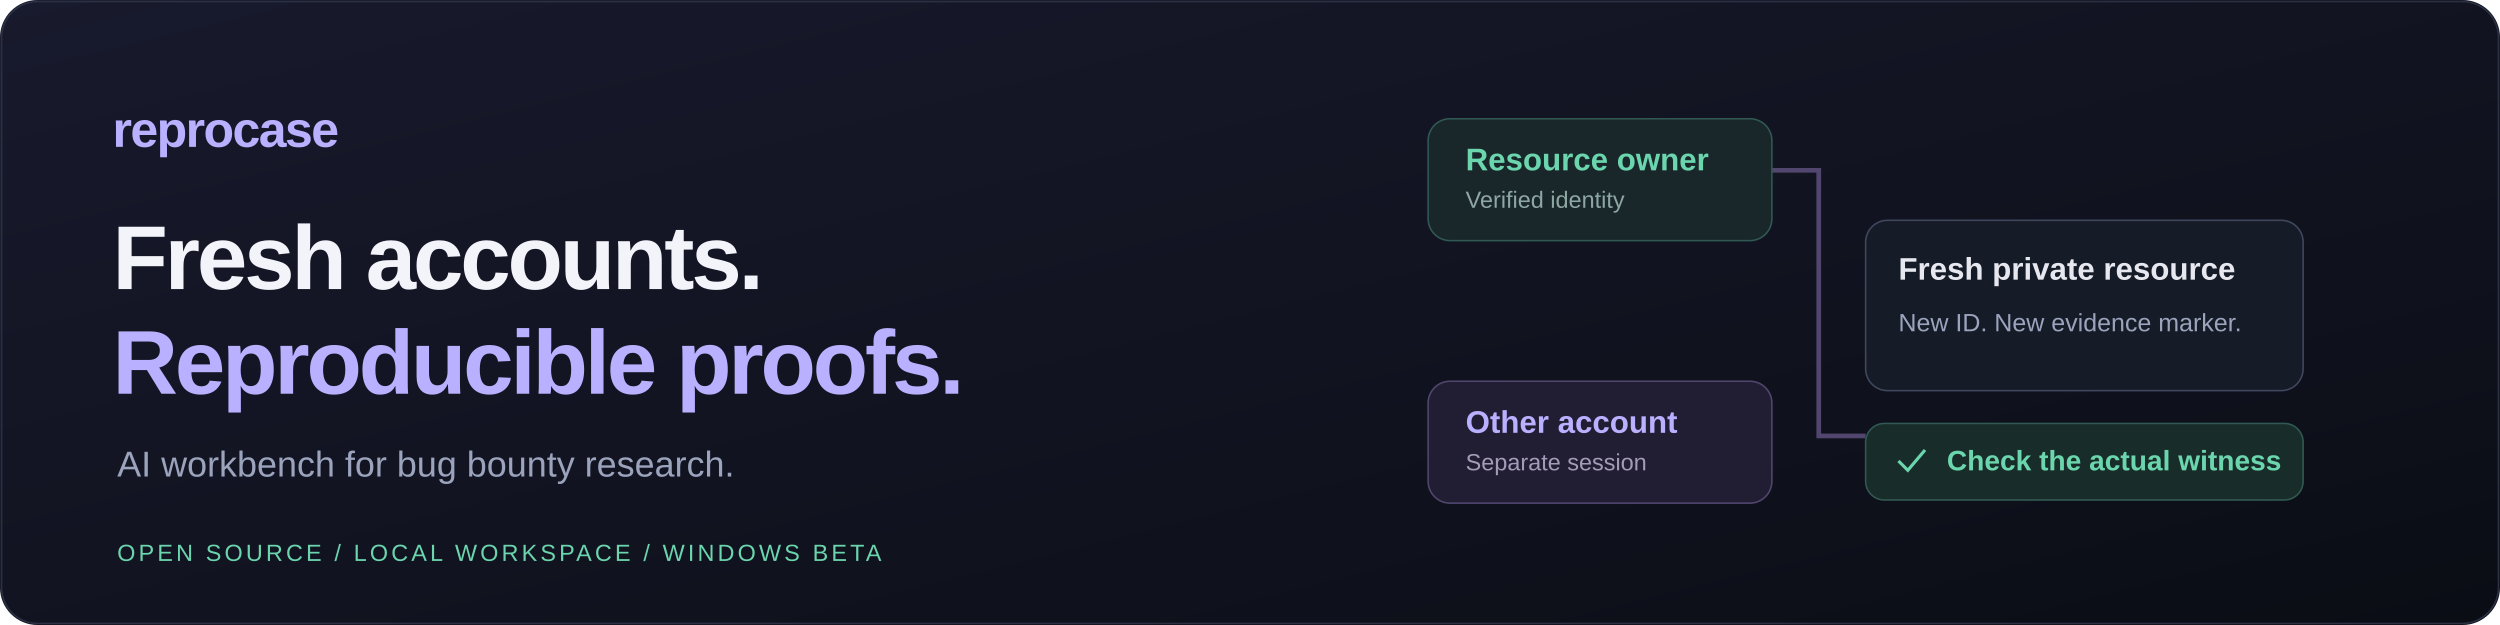
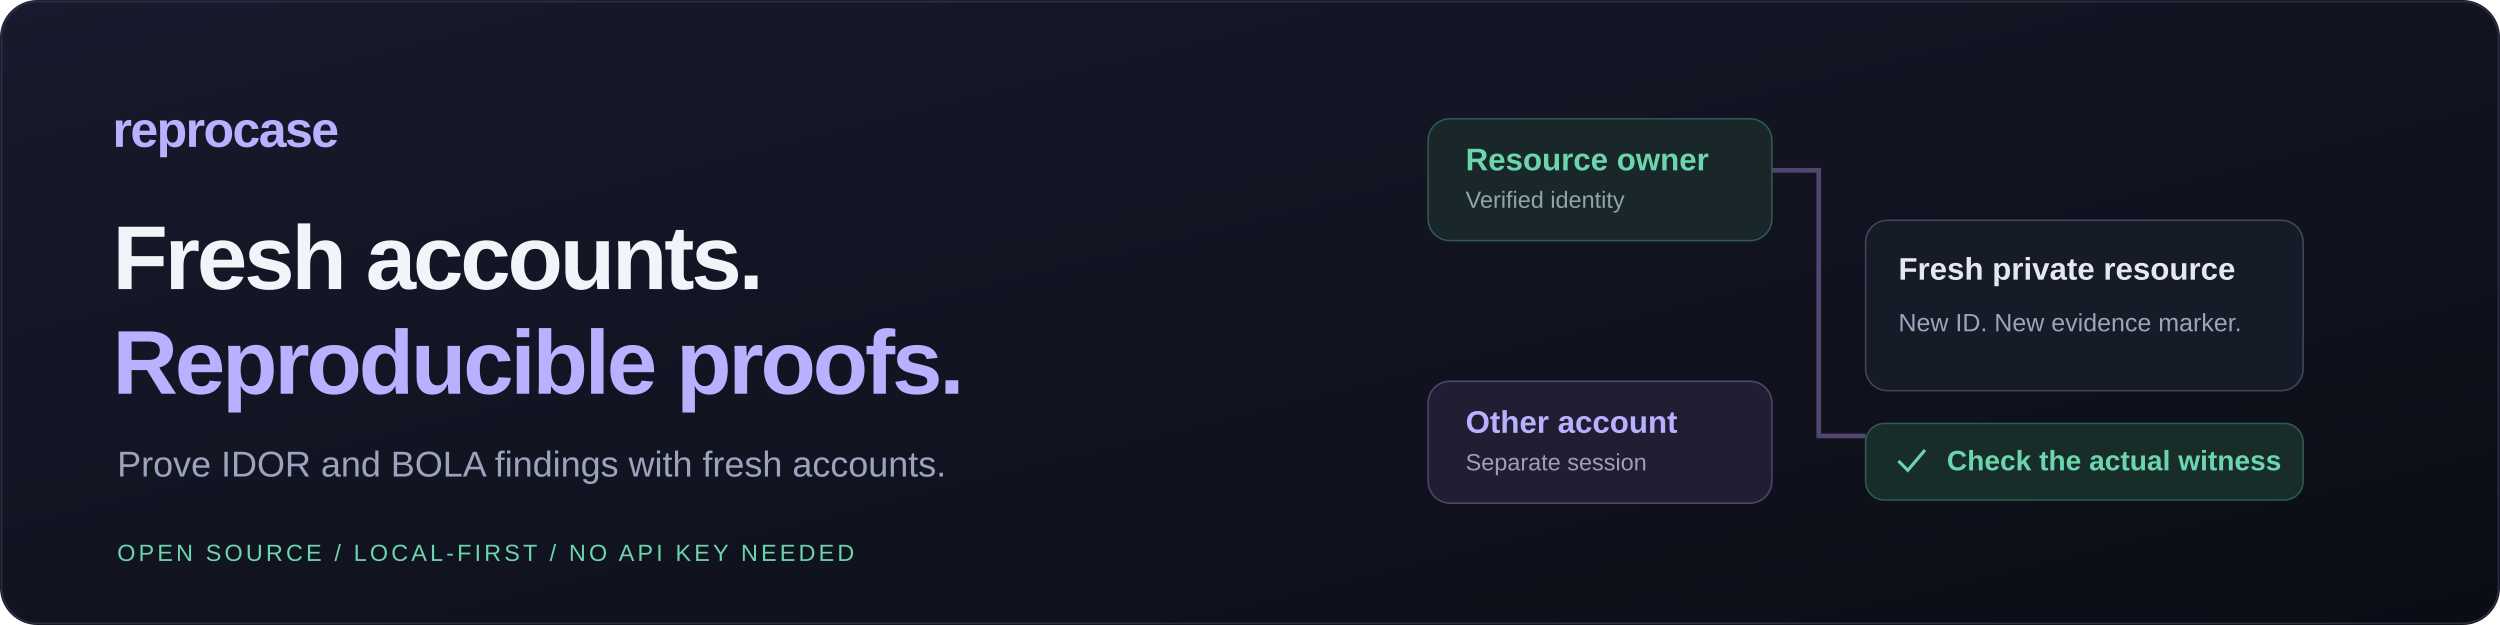
<svg xmlns="http://www.w3.org/2000/svg" width="1600" height="400" viewBox="0 0 1600 400" role="img" aria-labelledby="title desc">
  <defs>
    <linearGradient id="bg" x2="1" y2="1">
      <stop stop-color="#181a2d" />
      <stop offset="1" stop-color="#0b0d15" />
    </linearGradient>
  </defs>
  <rect width="1600" height="400" rx="24" fill="url(#bg)" />
  <rect x="1" y="1" width="1598" height="398" rx="23" fill="none" stroke="#2b3043" />
  <g font-family="Segoe UI,Arial,sans-serif">
    <text x="72" y="94" fill="#b9b0ff" font-size="32" font-weight="700" letter-spacing="-1">reprocase</text>
    <text x="72" y="185" fill="#f3f4fa" font-size="58" font-weight="700" letter-spacing="-2">Fresh accounts.</text>
    <text x="72" y="252" fill="#b9b0ff" font-size="58" font-weight="700" letter-spacing="-2">Reproducible proofs.</text>
-     <text x="75" y="305" fill="#9ba4bc" font-size="23">AI workbench for bug bounty research.</text>
-     <text x="75" y="359" fill="#6bd5ad" font-size="15" letter-spacing="2">OPEN SOURCE  /  LOCAL WORKSPACE  /  WINDOWS BETA</text>
+     <text x="75" y="305" fill="#9ba4bc" font-size="23">Prove IDOR and BOLA findings with fresh accounts.</text>
+     <text x="75" y="359" fill="#6bd5ad" font-size="15" letter-spacing="2">OPEN SOURCE  /  LOCAL-FIRST  /  NO API KEY NEEDED</text>
    <g transform="translate(914 76)">
      <path d="M220 33h30v170h30" fill="none" stroke="#51466e" stroke-width="3" />
      <rect width="220" height="78" rx="14" fill="#19272a" stroke="#315953" />
      <text x="24" y="33" fill="#6bd5ad" font-size="20" font-weight="600">Resource owner</text>
      <text x="24" y="57" fill="#8fa7a4" font-size="15">Verified identity</text>
      <rect y="168" width="220" height="78" rx="14" fill="#211e33" stroke="#51466e" />
      <text x="24" y="201" fill="#b9b0ff" font-size="20" font-weight="600">Other account</text>
      <text x="24" y="225" fill="#a49bb8" font-size="15">Separate session</text>
      <rect x="280" y="65" width="280" height="109" rx="14" fill="#151b27" stroke="#41485e" />
      <text x="301" y="103" fill="#e7e8ef" font-size="20" font-weight="600">Fresh private resource</text>
      <text x="301" y="136" fill="#9ba4bc" font-size="16">New ID. New evidence marker.</text>
      <rect x="280" y="195" width="280" height="49" rx="12" fill="#182d29" stroke="#315953" />
      <path d="m301 219 6 6 11-13" stroke="#6bd5ad" stroke-width="2" fill="none" />
      <text x="332" y="225" fill="#6bd5ad" font-size="18" font-weight="600">Check the actual witness</text>
    </g>
  </g>
</svg>
